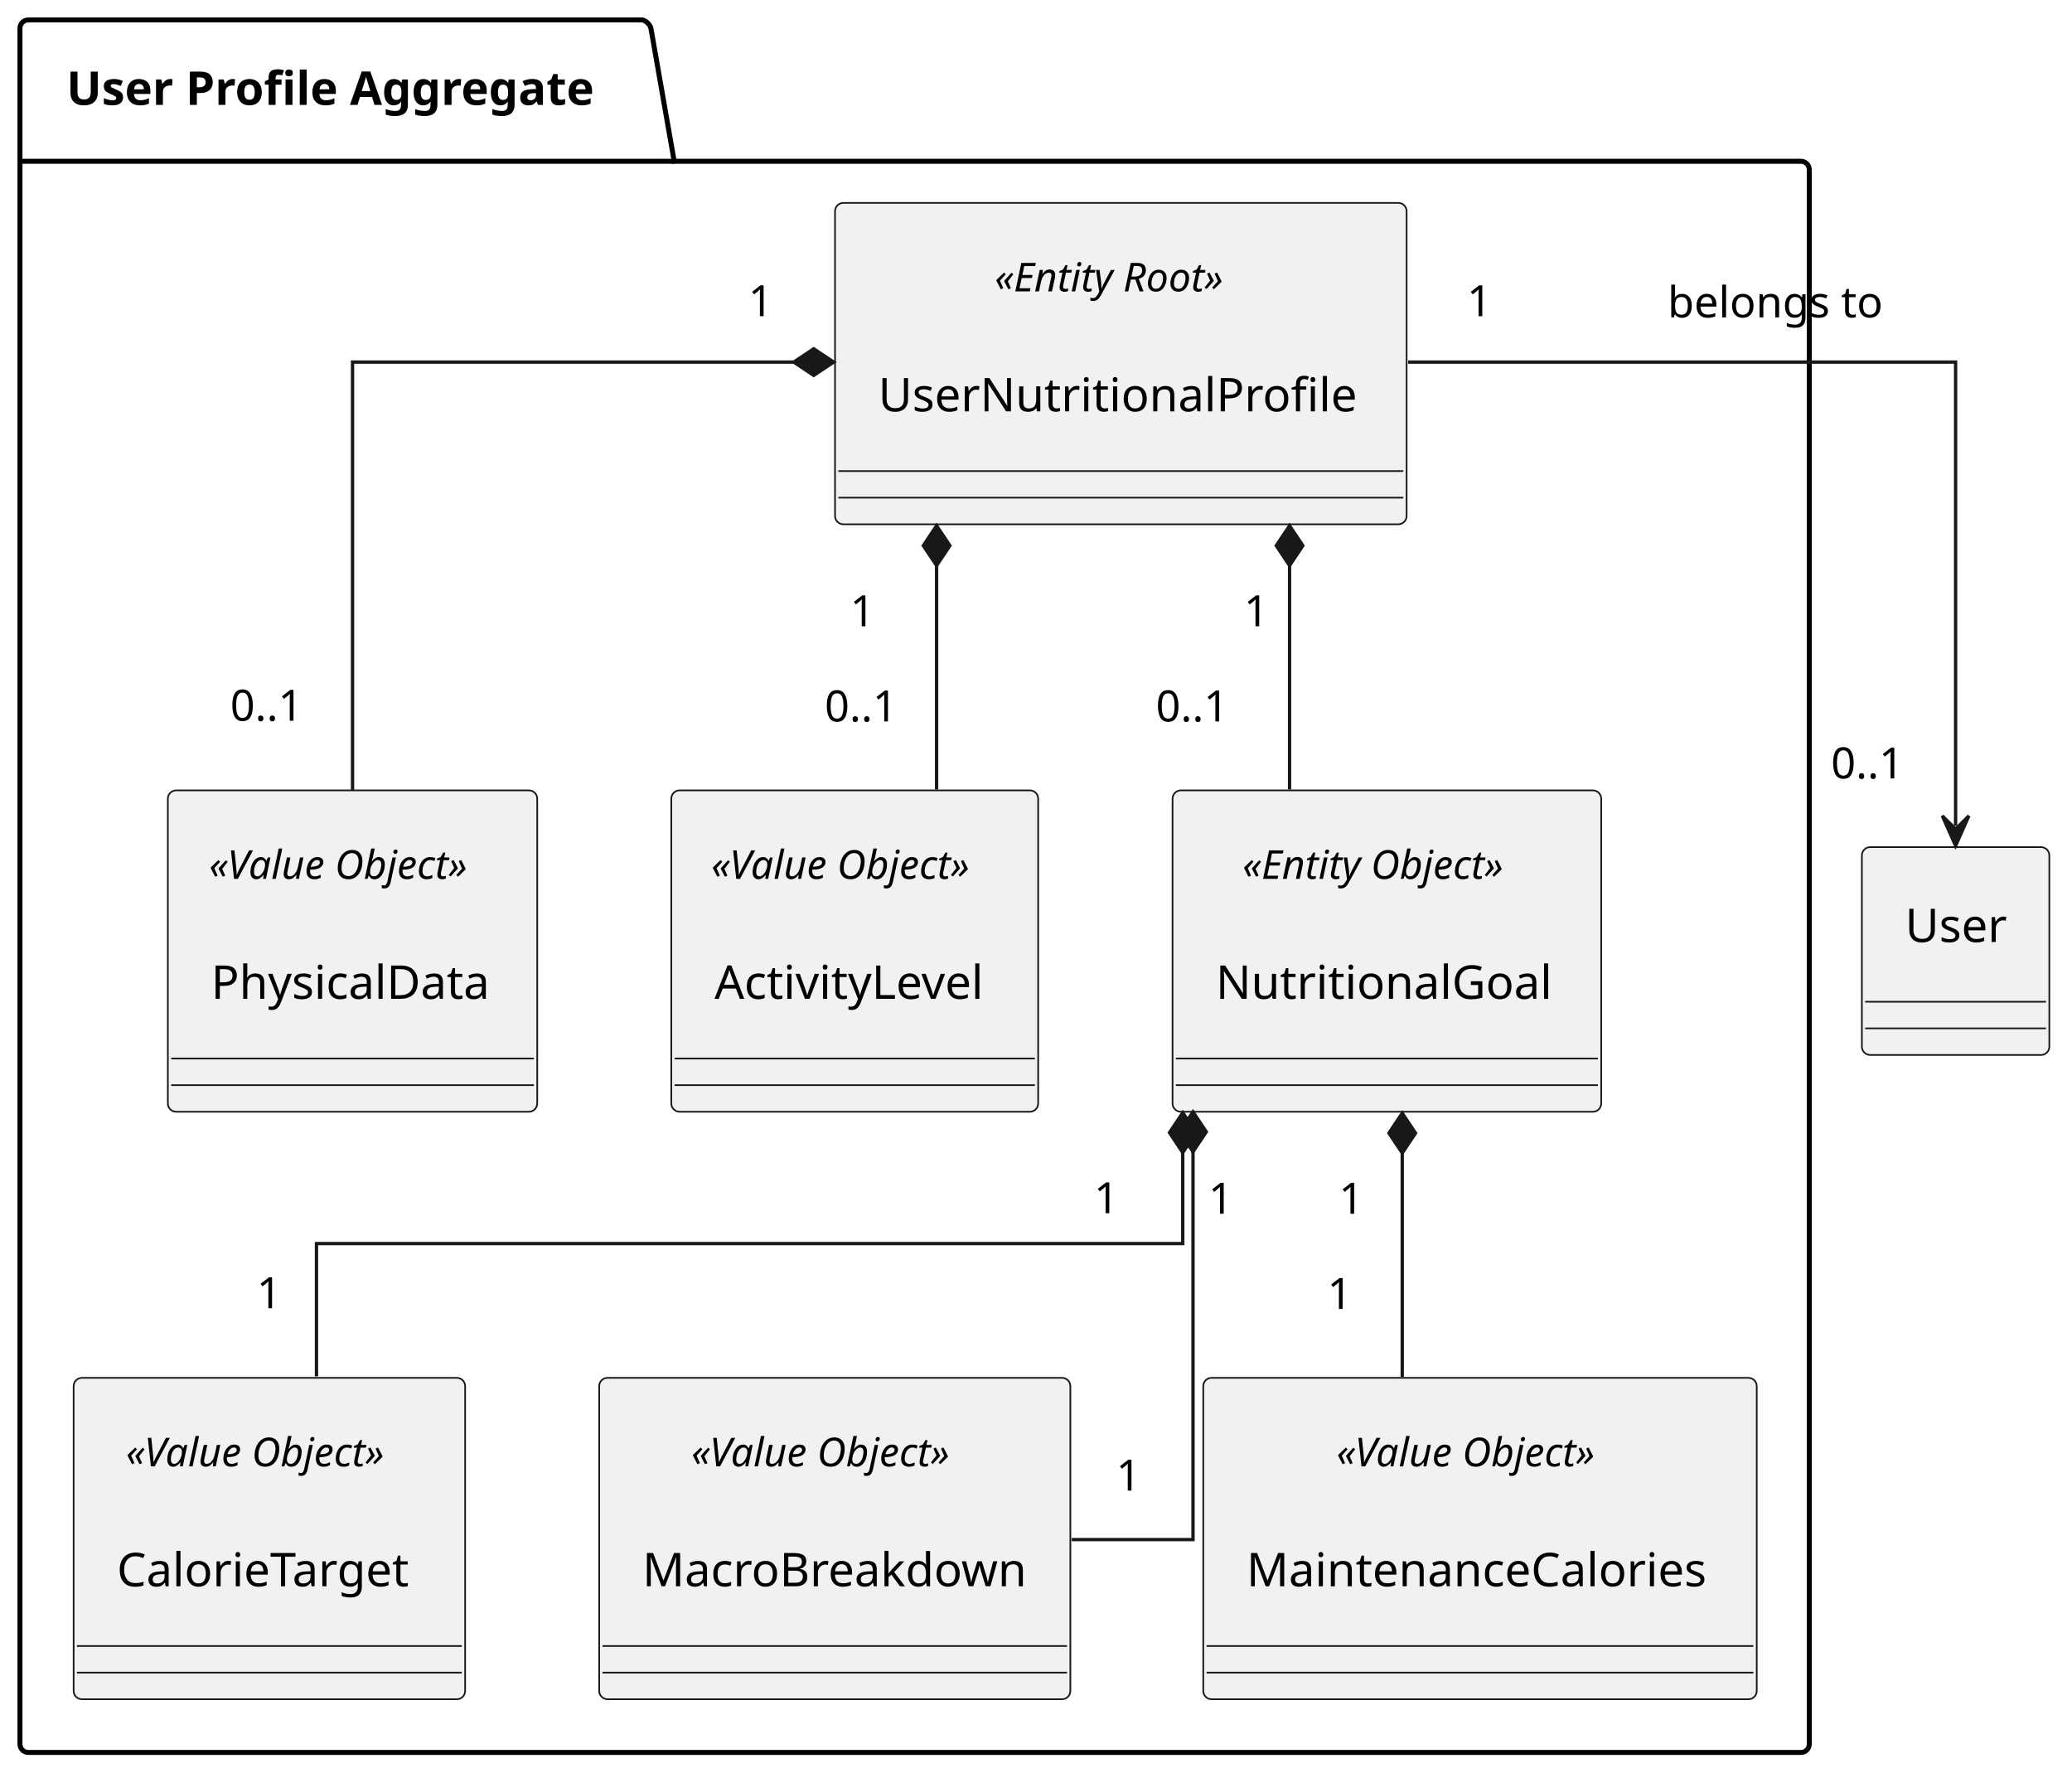
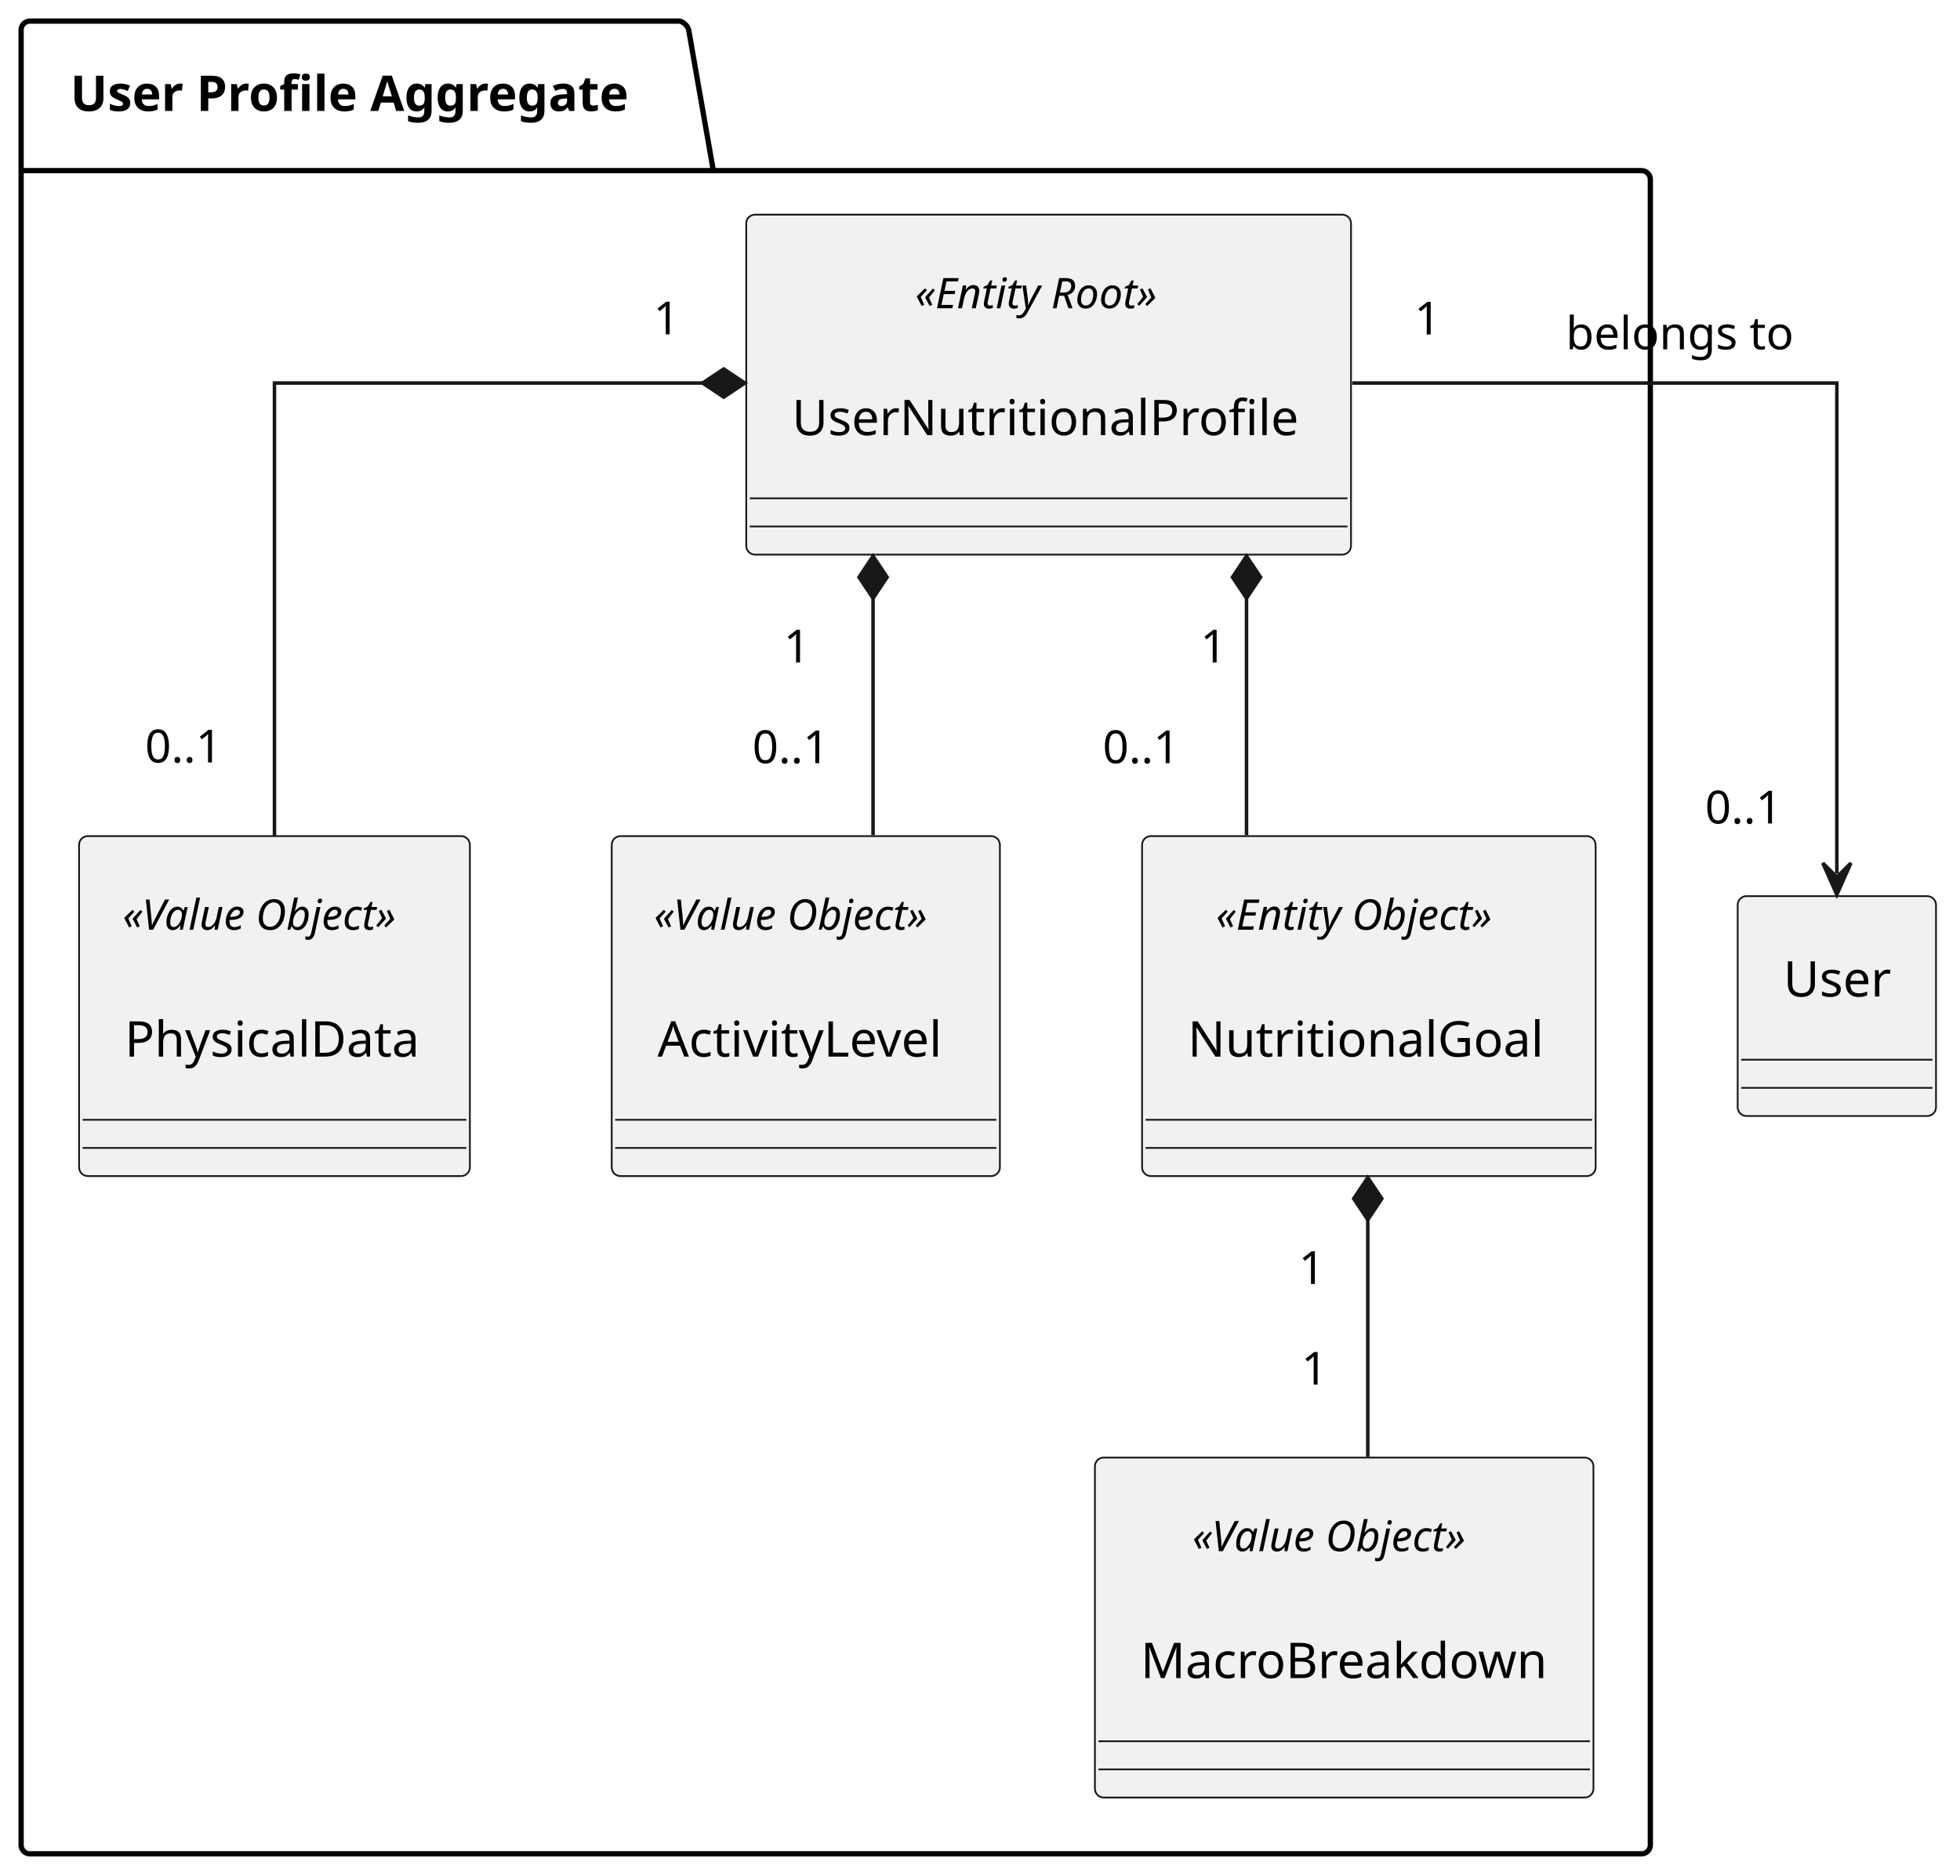
- <svg xmlns="http://www.w3.org/2000/svg" contentStyleType="text/css" data-diagram-type="CLASS" height="533px" preserveAspectRatio="none" style="width:623px;height:533px;background:#FFFFFF;" version="1.1" viewBox="0 0 623 533" width="623px" zoomAndPan="magnify">
+ <svg xmlns="http://www.w3.org/2000/svg" contentStyleType="text/css" data-diagram-type="CLASS" height="533px" preserveAspectRatio="none" style="width:557px;height:533px;background:#FFFFFF;" version="1.1" viewBox="0 0 557 533" width="557px" zoomAndPan="magnify">
  <defs />
  <g>
    <g class="cluster" data-qualified-name="User Profile Aggregate" data-source-line="9" id="ent0002">
-       <path d="M8.5,6 L193.214,6 A3.75,3.75 0 0 1 195.714,8.5 L202.714,48.488 L541.5,48.488 A2.5,2.5 0 0 1 544,50.988 L544,524.36 A2.5,2.5 0 0 1 541.5,526.86 L8.5,526.86 A2.5,2.5 0 0 1 6,524.36 L6,8.5 A2.5,2.5 0 0 1 8.5,6" fill="none" style="stroke:#000000;stroke-width:1.5;" />
+       <path d="M8.5,6 L193.214,6 A3.75,3.75 0 0 1 195.714,8.5 L202.714,48.488 L466.5,48.488 A2.5,2.5 0 0 1 469,50.988 L469,524.36 A2.5,2.5 0 0 1 466.5,526.86 L8.5,526.86 A2.5,2.5 0 0 1 6,524.36 L6,8.5 A2.5,2.5 0 0 1 8.5,6" fill="none" style="stroke:#000000;stroke-width:1.5;" />
      <line style="stroke:#000000;stroke-width:1.5;" x1="6" x2="202.714" y1="48.488" y2="48.488" />
      <text fill="#000000" font-family="sans-serif" font-size="14" font-weight="bold" lengthAdjust="spacing" textLength="163.714" x="20" y="31.535">User Profile Aggregate</text>
    </g>
    <g class="entity" data-qualified-name="User Profile Aggregate.UserNutritionalProfile" data-source-line="10" id="ent0003">
-       <rect fill="#F1F1F1" height="96.621" rx="2.5" ry="2.5" style="stroke:#181818;stroke-width:0.5;" width="171.865" x="251.07" y="61" />
-       <text fill="#000000" font-family="sans-serif" font-size="12" font-style="italic" lengthAdjust="spacing" textLength="75.856" x="299.075" y="87.602">«Entity Root»</text>
-       <text fill="#000000" font-family="sans-serif" font-size="14" lengthAdjust="spacing" textLength="145.865" x="264.07" y="123.668">UserNutritionalProfile</text>
-       <line style="stroke:#181818;stroke-width:0.5;" x1="252.07" x2="421.935" y1="141.621" y2="141.621" />
-       <line style="stroke:#181818;stroke-width:0.5;" x1="252.07" x2="421.935" y1="149.621" y2="149.621" />
+       <rect fill="#F1F1F1" height="96.621" rx="2.5" ry="2.5" style="stroke:#181818;stroke-width:0.5;" width="171.865" x="212.07" y="61" />
+       <text fill="#000000" font-family="sans-serif" font-size="12" font-style="italic" lengthAdjust="spacing" textLength="75.856" x="260.075" y="87.602">«Entity Root»</text>
+       <text fill="#000000" font-family="sans-serif" font-size="14" lengthAdjust="spacing" textLength="145.865" x="225.07" y="123.668">UserNutritionalProfile</text>
+       <line style="stroke:#181818;stroke-width:0.5;" x1="213.07" x2="382.935" y1="141.621" y2="141.621" />
+       <line style="stroke:#181818;stroke-width:0.5;" x1="213.07" x2="382.935" y1="149.621" y2="149.621" />
    </g>
    <g class="entity" data-qualified-name="User Profile Aggregate.PhysicalData" data-source-line="11" id="ent0004">
-       <rect fill="#F1F1F1" height="96.621" rx="2.5" ry="2.5" style="stroke:#181818;stroke-width:0.5;" width="111.06" x="50.47" y="237.62" />
-       <text fill="#000000" font-family="sans-serif" font-size="12" font-style="italic" lengthAdjust="spacing" textLength="86.291" x="62.854" y="264.222">«Value Object»</text>
-       <text fill="#000000" font-family="sans-serif" font-size="14" lengthAdjust="spacing" textLength="85.06" x="63.47" y="300.288">PhysicalData</text>
-       <line style="stroke:#181818;stroke-width:0.5;" x1="51.47" x2="160.53" y1="318.241" y2="318.241" />
-       <line style="stroke:#181818;stroke-width:0.5;" x1="51.47" x2="160.53" y1="326.241" y2="326.241" />
+       <rect fill="#F1F1F1" height="96.621" rx="2.5" ry="2.5" style="stroke:#181818;stroke-width:0.5;" width="111.06" x="22.47" y="237.62" />
+       <text fill="#000000" font-family="sans-serif" font-size="12" font-style="italic" lengthAdjust="spacing" textLength="86.291" x="34.854" y="264.222">«Value Object»</text>
+       <text fill="#000000" font-family="sans-serif" font-size="14" lengthAdjust="spacing" textLength="85.06" x="35.47" y="300.288">PhysicalData</text>
+       <line style="stroke:#181818;stroke-width:0.5;" x1="23.47" x2="132.53" y1="318.241" y2="318.241" />
+       <line style="stroke:#181818;stroke-width:0.5;" x1="23.47" x2="132.53" y1="326.241" y2="326.241" />
    </g>
    <g class="entity" data-qualified-name="User Profile Aggregate.ActivityLevel" data-source-line="12" id="ent0005">
-       <rect fill="#F1F1F1" height="96.621" rx="2.5" ry="2.5" style="stroke:#181818;stroke-width:0.5;" width="110.314" x="201.84" y="237.62" />
-       <text fill="#000000" font-family="sans-serif" font-size="12" font-style="italic" lengthAdjust="spacing" textLength="86.291" x="213.852" y="264.222">«Value Object»</text>
-       <text fill="#000000" font-family="sans-serif" font-size="14" lengthAdjust="spacing" textLength="84.314" x="214.84" y="300.288">ActivityLevel</text>
-       <line style="stroke:#181818;stroke-width:0.5;" x1="202.84" x2="311.154" y1="318.241" y2="318.241" />
-       <line style="stroke:#181818;stroke-width:0.5;" x1="202.84" x2="311.154" y1="326.241" y2="326.241" />
+       <rect fill="#F1F1F1" height="96.621" rx="2.5" ry="2.5" style="stroke:#181818;stroke-width:0.5;" width="110.314" x="173.84" y="237.62" />
+       <text fill="#000000" font-family="sans-serif" font-size="12" font-style="italic" lengthAdjust="spacing" textLength="86.291" x="185.852" y="264.222">«Value Object»</text>
+       <text fill="#000000" font-family="sans-serif" font-size="14" lengthAdjust="spacing" textLength="84.314" x="186.84" y="300.288">ActivityLevel</text>
+       <line style="stroke:#181818;stroke-width:0.5;" x1="174.84" x2="283.154" y1="318.241" y2="318.241" />
+       <line style="stroke:#181818;stroke-width:0.5;" x1="174.84" x2="283.154" y1="326.241" y2="326.241" />
    </g>
    <g class="entity" data-qualified-name="User Profile Aggregate.NutritionalGoal" data-source-line="13" id="ent0006">
-       <rect fill="#F1F1F1" height="96.621" rx="2.5" ry="2.5" style="stroke:#181818;stroke-width:0.5;" width="128.888" x="352.56" y="237.62" />
-       <text fill="#000000" font-family="sans-serif" font-size="12" font-style="italic" lengthAdjust="spacing" textLength="86.883" x="373.562" y="264.222">«Entity Object»</text>
-       <text fill="#000000" font-family="sans-serif" font-size="14" lengthAdjust="spacing" textLength="102.888" x="365.56" y="300.288">NutritionalGoal</text>
-       <line style="stroke:#181818;stroke-width:0.5;" x1="353.56" x2="480.448" y1="318.241" y2="318.241" />
-       <line style="stroke:#181818;stroke-width:0.5;" x1="353.56" x2="480.448" y1="326.241" y2="326.241" />
+       <rect fill="#F1F1F1" height="96.621" rx="2.5" ry="2.5" style="stroke:#181818;stroke-width:0.5;" width="128.888" x="324.56" y="237.62" />
+       <text fill="#000000" font-family="sans-serif" font-size="12" font-style="italic" lengthAdjust="spacing" textLength="86.883" x="345.562" y="264.222">«Entity Object»</text>
+       <text fill="#000000" font-family="sans-serif" font-size="14" lengthAdjust="spacing" textLength="102.888" x="337.56" y="300.288">NutritionalGoal</text>
+       <line style="stroke:#181818;stroke-width:0.5;" x1="325.56" x2="452.448" y1="318.241" y2="318.241" />
+       <line style="stroke:#181818;stroke-width:0.5;" x1="325.56" x2="452.448" y1="326.241" y2="326.241" />
    </g>
-     <g class="entity" data-qualified-name="User Profile Aggregate.CalorieTarget" data-source-line="14" id="ent0007">
-       <rect fill="#F1F1F1" height="96.621" rx="2.5" ry="2.5" style="stroke:#181818;stroke-width:0.5;" width="117.718" x="22.14" y="414.24" />
-       <text fill="#000000" font-family="sans-serif" font-size="12" font-style="italic" lengthAdjust="spacing" textLength="86.291" x="37.853" y="440.842">«Value Object»</text>
-       <text fill="#000000" font-family="sans-serif" font-size="14" lengthAdjust="spacing" textLength="91.718" x="35.14" y="476.908">CalorieTarget</text>
-       <line style="stroke:#181818;stroke-width:0.5;" x1="23.14" x2="138.858" y1="494.861" y2="494.861" />
-       <line style="stroke:#181818;stroke-width:0.5;" x1="23.14" x2="138.858" y1="502.861" y2="502.861" />
+     <g class="entity" data-qualified-name="User Profile Aggregate.MacroBreakdown" data-source-line="14" id="ent0007">
+       <rect fill="#F1F1F1" height="96.621" rx="2.5" ry="2.5" style="stroke:#181818;stroke-width:0.5;" width="141.671" x="311.16" y="414.24" />
+       <text fill="#000000" font-family="sans-serif" font-size="12" font-style="italic" lengthAdjust="spacing" textLength="86.291" x="338.85" y="440.842">«Value Object»</text>
+       <text fill="#000000" font-family="sans-serif" font-size="14" lengthAdjust="spacing" textLength="115.671" x="324.16" y="476.908">MacroBreakdown</text>
+       <line style="stroke:#181818;stroke-width:0.5;" x1="312.16" x2="451.831" y1="494.861" y2="494.861" />
+       <line style="stroke:#181818;stroke-width:0.5;" x1="312.16" x2="451.831" y1="502.861" y2="502.861" />
    </g>
-     <g class="entity" data-qualified-name="User Profile Aggregate.MacroBreakdown" data-source-line="15" id="ent0008">
-       <rect fill="#F1F1F1" height="96.621" rx="2.5" ry="2.5" style="stroke:#181818;stroke-width:0.5;" width="141.671" x="180.16" y="414.24" />
-       <text fill="#000000" font-family="sans-serif" font-size="12" font-style="italic" lengthAdjust="spacing" textLength="86.291" x="207.85" y="440.842">«Value Object»</text>
-       <text fill="#000000" font-family="sans-serif" font-size="14" lengthAdjust="spacing" textLength="115.671" x="193.16" y="476.908">MacroBreakdown</text>
-       <line style="stroke:#181818;stroke-width:0.5;" x1="181.16" x2="320.831" y1="494.861" y2="494.861" />
-       <line style="stroke:#181818;stroke-width:0.5;" x1="181.16" x2="320.831" y1="502.861" y2="502.861" />
+     <g class="entity" data-qualified-name="User" data-source-line="17" id="ent0008">
+       <rect fill="#F1F1F1" height="62.488" rx="2.5" ry="2.5" style="stroke:#181818;stroke-width:0.5;" width="56.365" x="493.82" y="254.68" />
+       <text fill="#000000" font-family="sans-serif" font-size="14" lengthAdjust="spacing" textLength="30.365" x="506.82" y="283.215">User</text>
+       <line style="stroke:#181818;stroke-width:0.5;" x1="494.82" x2="549.185" y1="301.168" y2="301.168" />
+       <line style="stroke:#181818;stroke-width:0.5;" x1="494.82" x2="549.185" y1="309.168" y2="309.168" />
    </g>
-     <g class="entity" data-qualified-name="User Profile Aggregate.MaintenanceCalories" data-source-line="16" id="ent0009">
-       <rect fill="#F1F1F1" height="96.621" rx="2.5" ry="2.5" style="stroke:#181818;stroke-width:0.5;" width="166.417" x="361.79" y="414.24" />
-       <text fill="#000000" font-family="sans-serif" font-size="12" font-style="italic" lengthAdjust="spacing" textLength="86.291" x="401.853" y="440.842">«Value Object»</text>
-       <text fill="#000000" font-family="sans-serif" font-size="14" lengthAdjust="spacing" textLength="140.417" x="374.79" y="476.908">MaintenanceCalories</text>
-       <line style="stroke:#181818;stroke-width:0.5;" x1="362.79" x2="527.207" y1="494.861" y2="494.861" />
-       <line style="stroke:#181818;stroke-width:0.5;" x1="362.79" x2="527.207" y1="502.861" y2="502.861" />
+     <g class="link" data-entity-1="ent0003" data-entity-2="ent0008" data-link-type="dependency" data-source-line="17" id="lnk9">
+       <path codeLine="17" d="M384.28,108.86 C447.39,108.86 522,108.86 522,108.86 C522,108.86 522,197.34 522,248.27" fill="none" id="UserNutritionalProfile-to-User" style="stroke:#181818;stroke-width:1;" />
+       <polygon fill="#181818" points="522,254.27,526,245.27,522,249.27,518,245.27,522,254.27" style="stroke:#181818;stroke-width:1;" />
+       <text fill="#000000" font-family="sans-serif" font-size="13" lengthAdjust="spacing" textLength="66.93" x="445" y="99.278">belongs to</text>
+       <text fill="#000000" font-family="sans-serif" font-size="13" lengthAdjust="spacing" textLength="8.22" x="401.966" y="95.066">1</text>
+       <text fill="#000000" font-family="sans-serif" font-size="13" lengthAdjust="spacing" textLength="24.667" x="484.546" y="234.029">0..1</text>
    </g>
-     <g class="entity" data-qualified-name="User" data-source-line="19" id="ent0010">
-       <rect fill="#F1F1F1" height="62.488" rx="2.5" ry="2.5" style="stroke:#181818;stroke-width:0.5;" width="56.365" x="559.82" y="254.68" />
-       <text fill="#000000" font-family="sans-serif" font-size="14" lengthAdjust="spacing" textLength="30.365" x="572.82" y="283.215">User</text>
-       <line style="stroke:#181818;stroke-width:0.5;" x1="560.82" x2="615.185" y1="301.168" y2="301.168" />
-       <line style="stroke:#181818;stroke-width:0.5;" x1="560.82" x2="615.185" y1="309.168" y2="309.168" />
+     <g class="link" data-entity-1="ent0003" data-entity-2="ent0004" data-link-type="composition" data-source-line="18" id="lnk10">
+       <path codeLine="18" d="M199.68,108.86 C138.05,108.86 78,108.86 78,108.86 C78,108.86 78,185.12 78,237.54" fill="none" id="UserNutritionalProfile-backto-PhysicalData" style="stroke:#181818;stroke-width:1;" />
+       <polygon fill="#181818" points="211.68,108.86,205.68,104.86,199.68,108.86,205.68,112.86,211.68,108.86" style="stroke:#181818;stroke-width:1;" />
+       <text fill="#000000" font-family="sans-serif" font-size="13" lengthAdjust="spacing" textLength="8.22" x="185.694" y="95.01">1</text>
+       <text fill="#000000" font-family="sans-serif" font-size="13" lengthAdjust="spacing" textLength="24.667" x="41.224" y="216.686">0..1</text>
    </g>
-     <g class="link" data-entity-1="ent0003" data-entity-2="ent0010" data-link-type="dependency" data-source-line="19" id="lnk11">
-       <path codeLine="19" d="M423.38,108.86 C495.99,108.86 588,108.86 588,108.86 C588,108.86 588,197.34 588,248.27" fill="none" id="UserNutritionalProfile-to-User" style="stroke:#181818;stroke-width:1;" />
-       <polygon fill="#181818" points="588,254.27,592,245.27,588,249.27,584,245.27,588,254.27" style="stroke:#181818;stroke-width:1;" />
-       <text fill="#000000" font-family="sans-serif" font-size="13" lengthAdjust="spacing" textLength="66.93" x="501.4" y="95.428">belongs to</text>
-       <text fill="#000000" font-family="sans-serif" font-size="13" lengthAdjust="spacing" textLength="8.22" x="441.074" y="95.066">1</text>
-       <text fill="#000000" font-family="sans-serif" font-size="13" lengthAdjust="spacing" textLength="24.667" x="550.547" y="234.029">0..1</text>
+     <g class="link" data-entity-1="ent0003" data-entity-2="ent0005" data-link-type="composition" data-source-line="19" id="lnk11">
+       <path codeLine="19" d="M248.11,170.04 C248.11,194.75 248.11,212.67 248.11,237.36" fill="none" id="UserNutritionalProfile-backto-ActivityLevel" style="stroke:#181818;stroke-width:1;" />
+       <polygon fill="#181818" points="248.11,158.04,244.11,164.04,248.11,170.04,252.11,164.04,248.11,158.04" style="stroke:#181818;stroke-width:1;" />
+       <text fill="#000000" font-family="sans-serif" font-size="13" lengthAdjust="spacing" textLength="8.22" x="222.735" y="188.284">1</text>
+       <text fill="#000000" font-family="sans-serif" font-size="13" lengthAdjust="spacing" textLength="24.667" x="213.799" y="216.895">0..1</text>
    </g>
-     <g class="link" data-entity-1="ent0003" data-entity-2="ent0004" data-link-type="composition" data-source-line="20" id="lnk12">
-       <path codeLine="20" d="M238.66,108.86 C173.04,108.86 106,108.86 106,108.86 C106,108.86 106,185.12 106,237.54" fill="none" id="UserNutritionalProfile-backto-PhysicalData" style="stroke:#181818;stroke-width:1;" />
-       <polygon fill="#181818" points="250.66,108.86,244.66,104.86,238.66,108.86,244.66,112.86,250.66,108.86" style="stroke:#181818;stroke-width:1;" />
-       <text fill="#000000" font-family="sans-serif" font-size="13" lengthAdjust="spacing" textLength="8.22" x="224.986" y="95.066">1</text>
-       <text fill="#000000" font-family="sans-serif" font-size="13" lengthAdjust="spacing" textLength="24.667" x="69.224" y="216.686">0..1</text>
+     <g class="link" data-entity-1="ent0003" data-entity-2="ent0006" data-link-type="composition" data-source-line="20" id="lnk12">
+       <path codeLine="20" d="M354.24,170.04 C354.24,194.75 354.24,212.67 354.24,237.36" fill="none" id="UserNutritionalProfile-backto-NutritionalGoal" style="stroke:#181818;stroke-width:1;" />
+       <polygon fill="#181818" points="354.24,158.04,350.24,164.04,354.24,170.04,358.24,164.04,354.24,158.04" style="stroke:#181818;stroke-width:1;" />
+       <text fill="#000000" font-family="sans-serif" font-size="13" lengthAdjust="spacing" textLength="8.22" x="341.136" y="188.284">1</text>
+       <text fill="#000000" font-family="sans-serif" font-size="13" lengthAdjust="spacing" textLength="24.667" x="313.363" y="216.895">0..1</text>
    </g>
-     <g class="link" data-entity-1="ent0003" data-entity-2="ent0005" data-link-type="composition" data-source-line="21" id="lnk13">
-       <path codeLine="21" d="M281.61,170.04 C281.61,194.75 281.61,212.67 281.61,237.36" fill="none" id="UserNutritionalProfile-backto-ActivityLevel" style="stroke:#181818;stroke-width:1;" />
-       <polygon fill="#181818" points="281.61,158.04,277.61,164.04,281.61,170.04,285.61,164.04,281.61,158.04" style="stroke:#181818;stroke-width:1;" />
-       <text fill="#000000" font-family="sans-serif" font-size="13" lengthAdjust="spacing" textLength="8.22" x="255.599" y="188.284">1</text>
-       <text fill="#000000" font-family="sans-serif" font-size="13" lengthAdjust="spacing" textLength="24.667" x="247.969" y="216.895">0..1</text>
-     </g>
-     <g class="link" data-entity-1="ent0003" data-entity-2="ent0006" data-link-type="composition" data-source-line="22" id="lnk14">
-       <path codeLine="22" d="M387.74,170.04 C387.74,194.75 387.74,212.67 387.74,237.36" fill="none" id="UserNutritionalProfile-backto-NutritionalGoal" style="stroke:#181818;stroke-width:1;" />
-       <polygon fill="#181818" points="387.74,158.04,383.74,164.04,387.74,170.04,391.74,164.04,387.74,158.04" style="stroke:#181818;stroke-width:1;" />
-       <text fill="#000000" font-family="sans-serif" font-size="13" lengthAdjust="spacing" textLength="8.22" x="374" y="188.284">1</text>
-       <text fill="#000000" font-family="sans-serif" font-size="13" lengthAdjust="spacing" textLength="24.667" x="347.533" y="216.895">0..1</text>
-     </g>
-     <g class="link" data-entity-1="ent0006" data-entity-2="ent0007" data-link-type="composition" data-source-line="24" id="lnk15">
-       <path codeLine="24" d="M355.63,346.52 C355.63,366.86 355.63,373.86 355.63,373.86 C355.63,373.86 95.16,373.86 95.16,373.86 C95.16,373.86 95.16,393.19 95.16,413.79" fill="none" id="NutritionalGoal-backto-CalorieTarget" style="stroke:#181818;stroke-width:1;" />
-       <polygon fill="#181818" points="355.63,334.52,351.63,340.52,355.63,346.52,359.63,340.52,355.63,334.52" style="stroke:#181818;stroke-width:1;" />
-       <text fill="#000000" font-family="sans-serif" font-size="13" lengthAdjust="spacing" textLength="8.22" x="328.928" y="364.748">1</text>
-       <text fill="#000000" font-family="sans-serif" font-size="13" lengthAdjust="spacing" textLength="8.22" x="77.193" y="393.302">1</text>
-     </g>
-     <g class="link" data-entity-1="ent0006" data-entity-2="ent0008" data-link-type="composition" data-source-line="25" id="lnk16">
-       <path codeLine="25" d="M358.71,346.28 C358.71,398.66 358.71,462.86 358.71,462.86 C358.71,462.86 342.28,462.86 322.25,462.86" fill="none" id="NutritionalGoal-backto-MacroBreakdown" style="stroke:#181818;stroke-width:1;" />
-       <polygon fill="#181818" points="358.71,334.28,354.71,340.28,358.71,346.28,362.71,340.28,358.71,334.28" style="stroke:#181818;stroke-width:1;" />
-       <text fill="#000000" font-family="sans-serif" font-size="13" lengthAdjust="spacing" textLength="8.22" x="363.325" y="364.893">1</text>
-       <text fill="#000000" font-family="sans-serif" font-size="13" lengthAdjust="spacing" textLength="8.22" x="335.59" y="448.128">1</text>
-     </g>
-     <g class="link" data-entity-1="ent0006" data-entity-2="ent0009" data-link-type="composition" data-source-line="26" id="lnk17">
-       <path codeLine="26" d="M421.62,346.66 C421.62,371.37 421.62,389.29 421.62,413.98" fill="none" id="NutritionalGoal-backto-MaintenanceCalories" style="stroke:#181818;stroke-width:1;" />
-       <polygon fill="#181818" points="421.62,334.66,417.62,340.66,421.62,346.66,425.62,340.66,421.62,334.66" style="stroke:#181818;stroke-width:1;" />
-       <text fill="#000000" font-family="sans-serif" font-size="13" lengthAdjust="spacing" textLength="8.22" x="402.548" y="364.904">1</text>
-       <text fill="#000000" font-family="sans-serif" font-size="13" lengthAdjust="spacing" textLength="8.22" x="399.078" y="393.515">1</text>
+     <g class="link" data-entity-1="ent0006" data-entity-2="ent0007" data-link-type="composition" data-source-line="22" id="lnk13">
+       <path codeLine="22" d="M388.7,346.66 C388.7,371.37 388.7,389.29 388.7,413.98" fill="none" id="NutritionalGoal-backto-MacroBreakdown" style="stroke:#181818;stroke-width:1;" />
+       <polygon fill="#181818" points="388.7,334.66,384.7,340.66,388.7,346.66,392.7,340.66,388.7,334.66" style="stroke:#181818;stroke-width:1;" />
+       <text fill="#000000" font-family="sans-serif" font-size="13" lengthAdjust="spacing" textLength="8.22" x="369.059" y="364.904">1</text>
+       <text fill="#000000" font-family="sans-serif" font-size="13" lengthAdjust="spacing" textLength="8.22" x="369.824" y="393.515">1</text>
    </g>
  </g>
</svg>
